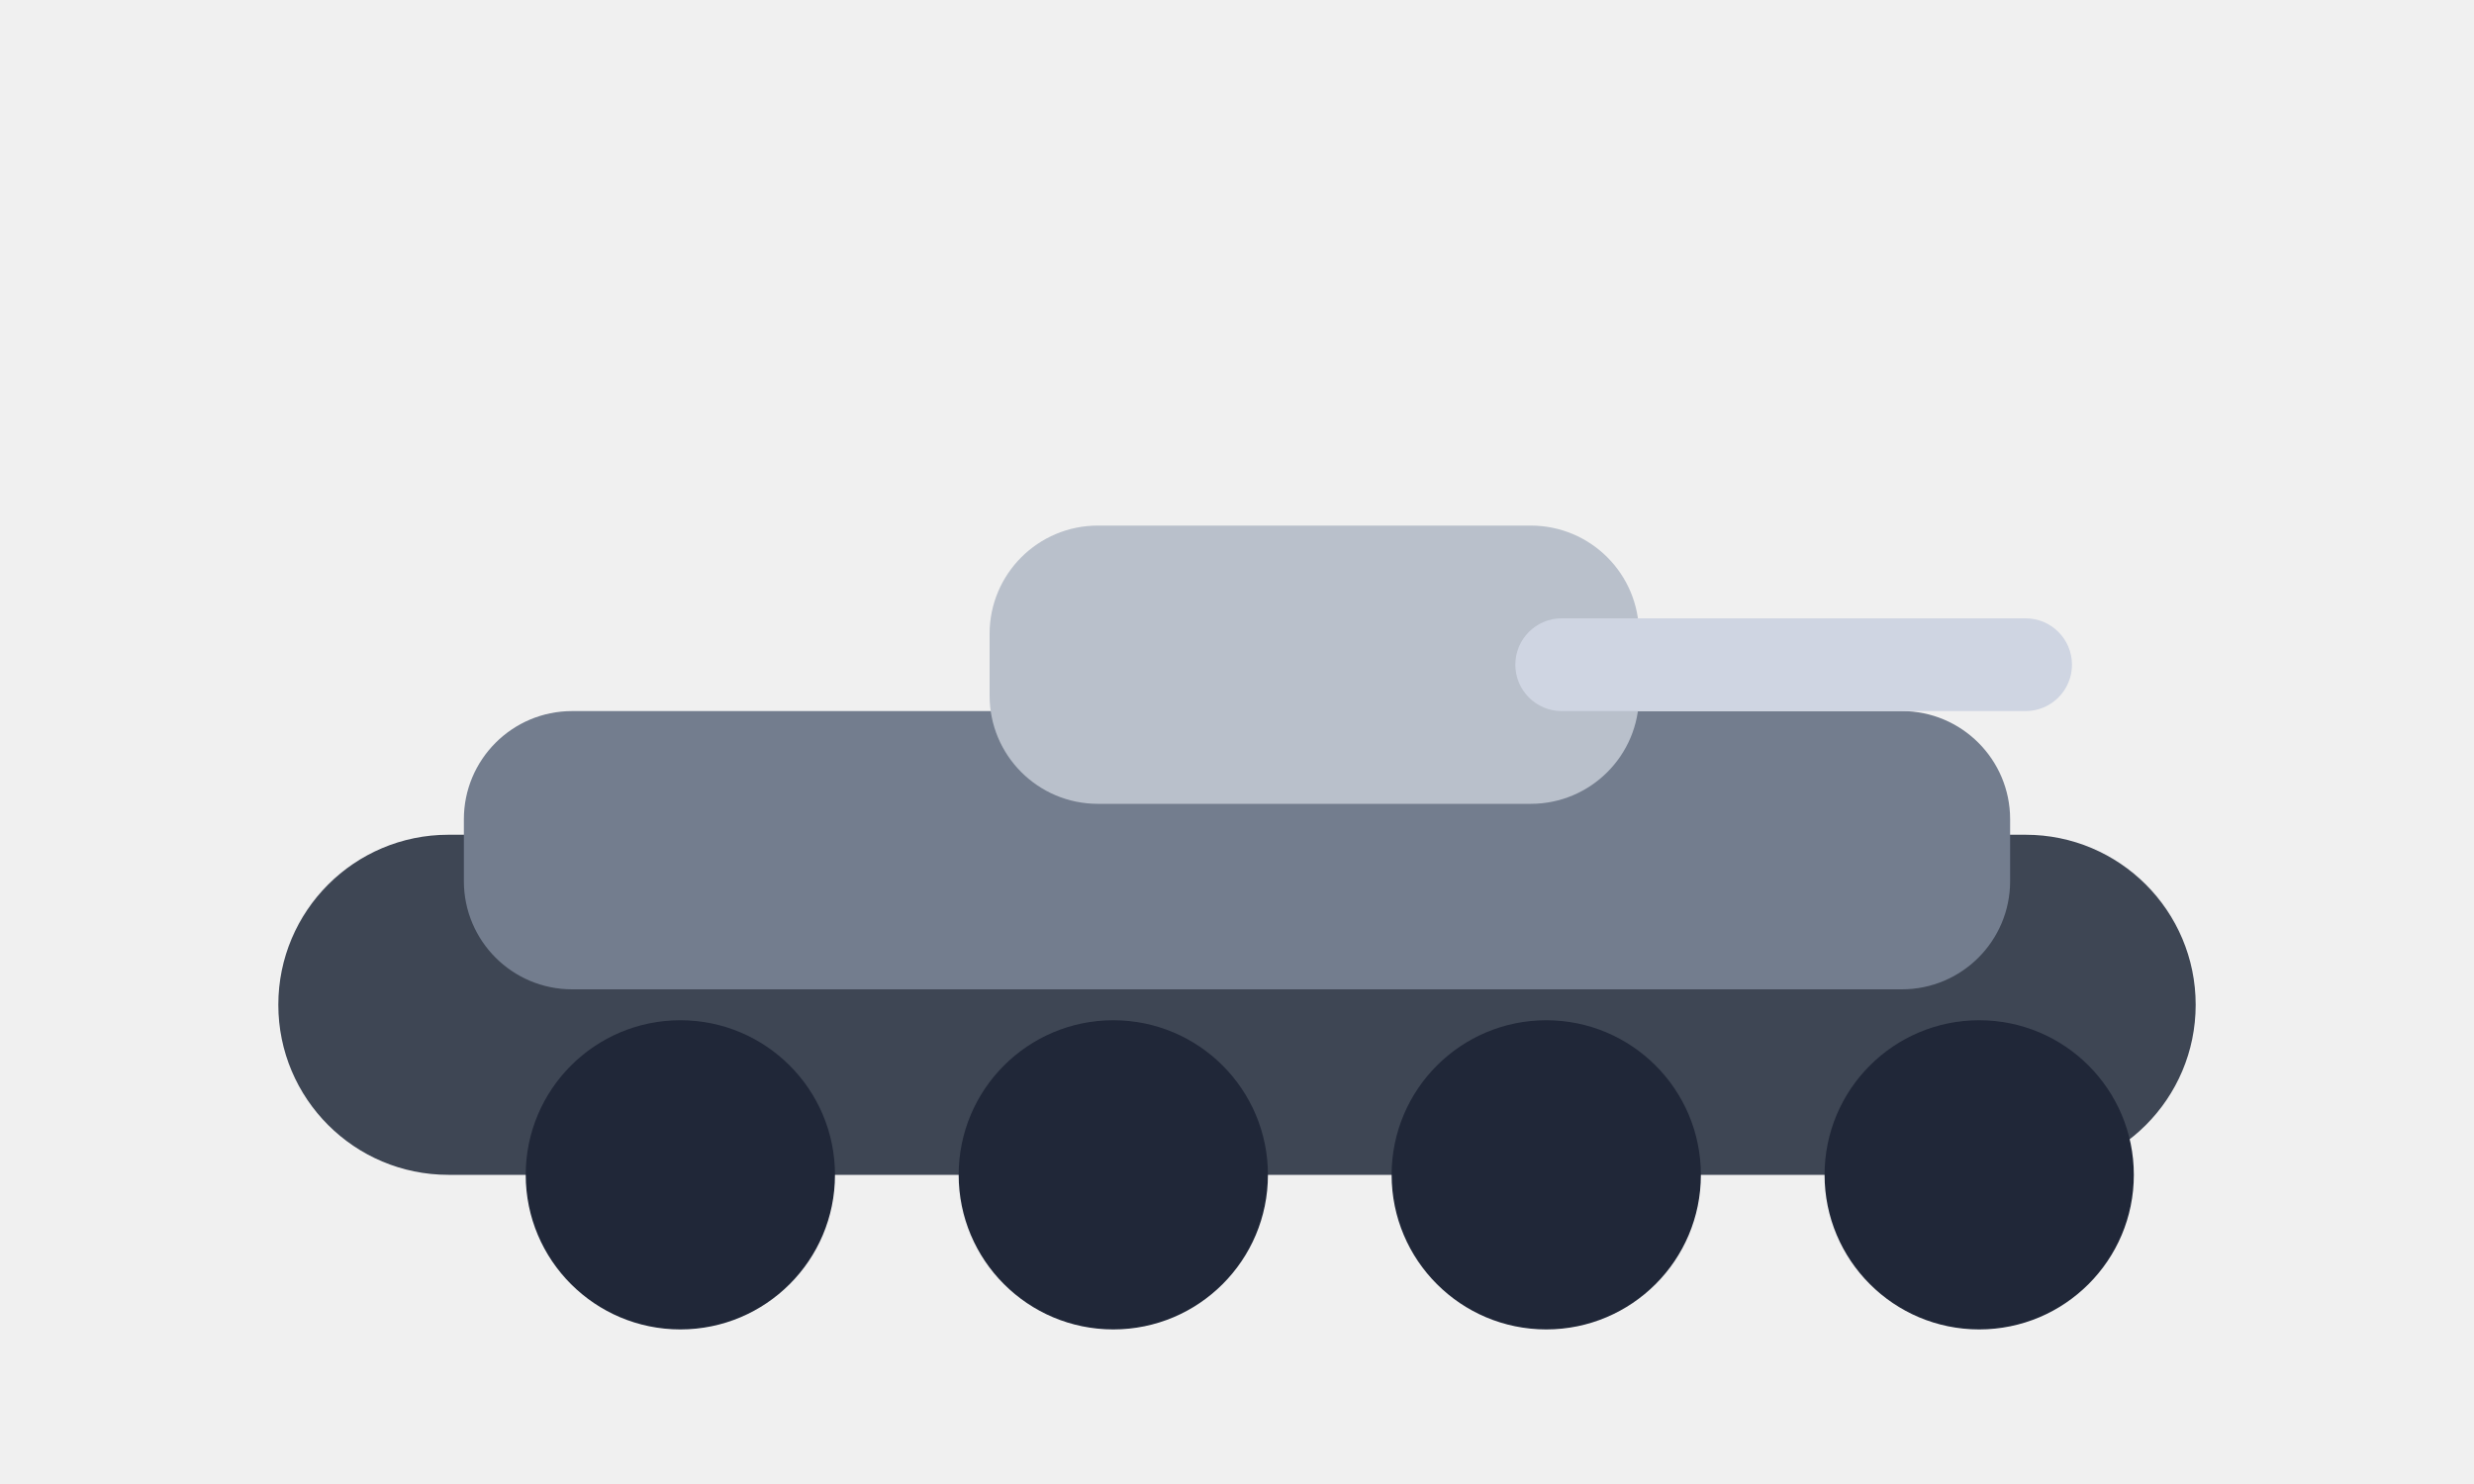
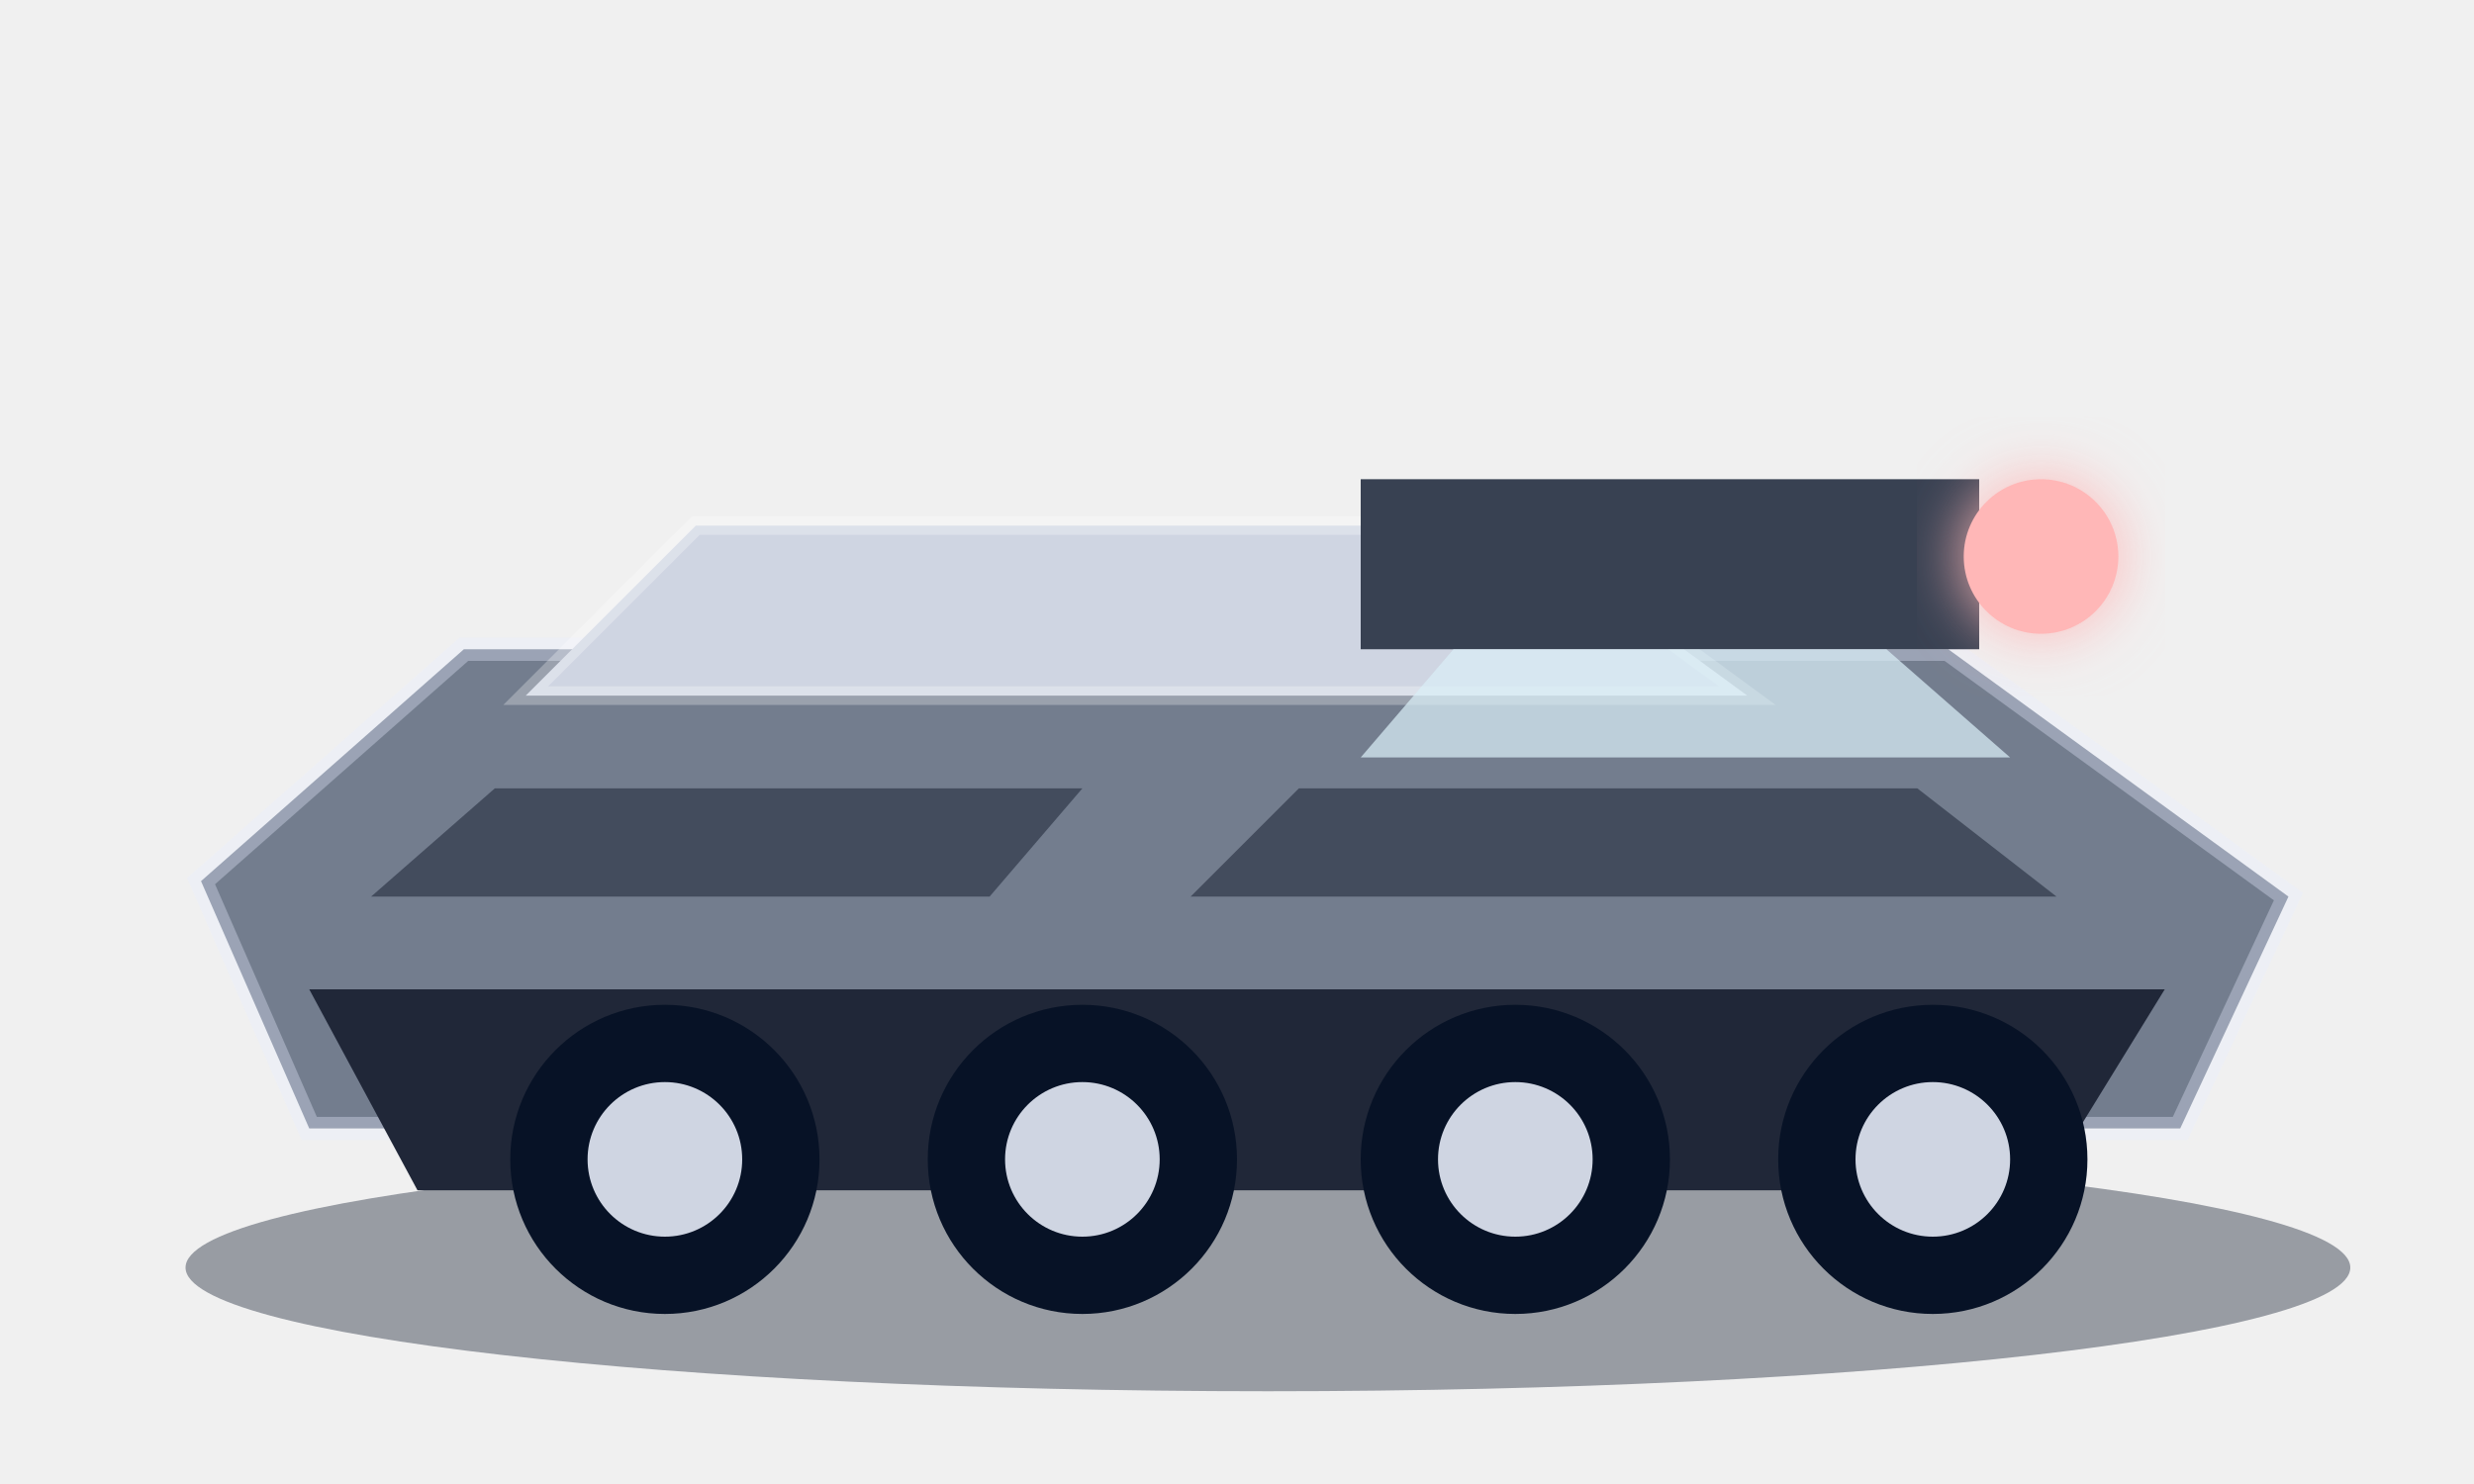
<svg xmlns="http://www.w3.org/2000/svg" viewBox="0 0 160 96">
-   <rect x="18" y="54" width="124" height="22" rx="11" fill="#3e4654" />
-   <rect x="30" y="46" width="100" height="18" rx="7" fill="#737d8e" />
-   <rect x="64" y="34" width="42" height="18" rx="7" fill="#b9c0cb" />
-   <rect x="98" y="40" width="36" height="6" rx="3" fill="#cfd5e2" />
-   <circle cx="44" cy="76" r="10" fill="#202738" />
-   <circle cx="72" cy="76" r="10" fill="#202738" />
-   <circle cx="100" cy="76" r="10" fill="#202738" />
-   <circle cx="128" cy="76" r="10" fill="#202738" />
+   <defs>
+     <filter id="glow" x="-30%" y="-40%" width="160%" height="180%">
+       <feGaussianBlur stdDeviation="2" result="blur" />
+       <feMerge>
+         <feMergeNode in="blur" />
+         <feMergeNode in="SourceGraphic" />
+       </feMerge>
+     </filter>
+   </defs>
+   <ellipse cx="82" cy="82" rx="70" ry="8" fill="#071226" opacity=".38" />
+   <path d="M13 57 L30 42 H126 L148 58 L141 73 H20 Z" fill="#737d8e" stroke="#e8efff" stroke-opacity=".34" stroke-width="1.5" />
+   <path d="M45 34 H98 L113 45 H34 Z" fill="#cfd5e2" stroke="#ffffff" stroke-opacity=".28" stroke-width="1.2" />
+   <path d="M88 31 H128 V42 H88 Z" fill="#384152" />
+   <circle cx="132" cy="36" r="5" fill="#ffb7b7" filter="url(#glow)" />
+   <path d="M20 64 H140 L132 77 H27 Z" fill="#202738" />
+   <path d="M32 51 H70 L64 58 H24 Z" fill="#384152" opacity=".82" />
+   <path d="M84 51 H124 L133 58 H77 Z" fill="#384152" opacity=".82" />
+   <circle cx="43" cy="75" r="10" fill="#071226" />
+   <circle cx="43" cy="75" r="5" fill="#cfd5e2" />
+   <circle cx="70" cy="75" r="10" fill="#071226" />
+   <circle cx="70" cy="75" r="5" fill="#cfd5e2" />
+   <circle cx="98" cy="75" r="10" fill="#071226" />
+   <circle cx="98" cy="75" r="5" fill="#cfd5e2" />
+   <circle cx="125" cy="75" r="10" fill="#071226" />
+   <circle cx="125" cy="75" r="5" fill="#cfd5e2" />
+   <path d="M94 42 H122 L130 49 H88 Z" fill="#d9eef7" opacity=".72" />
</svg>
